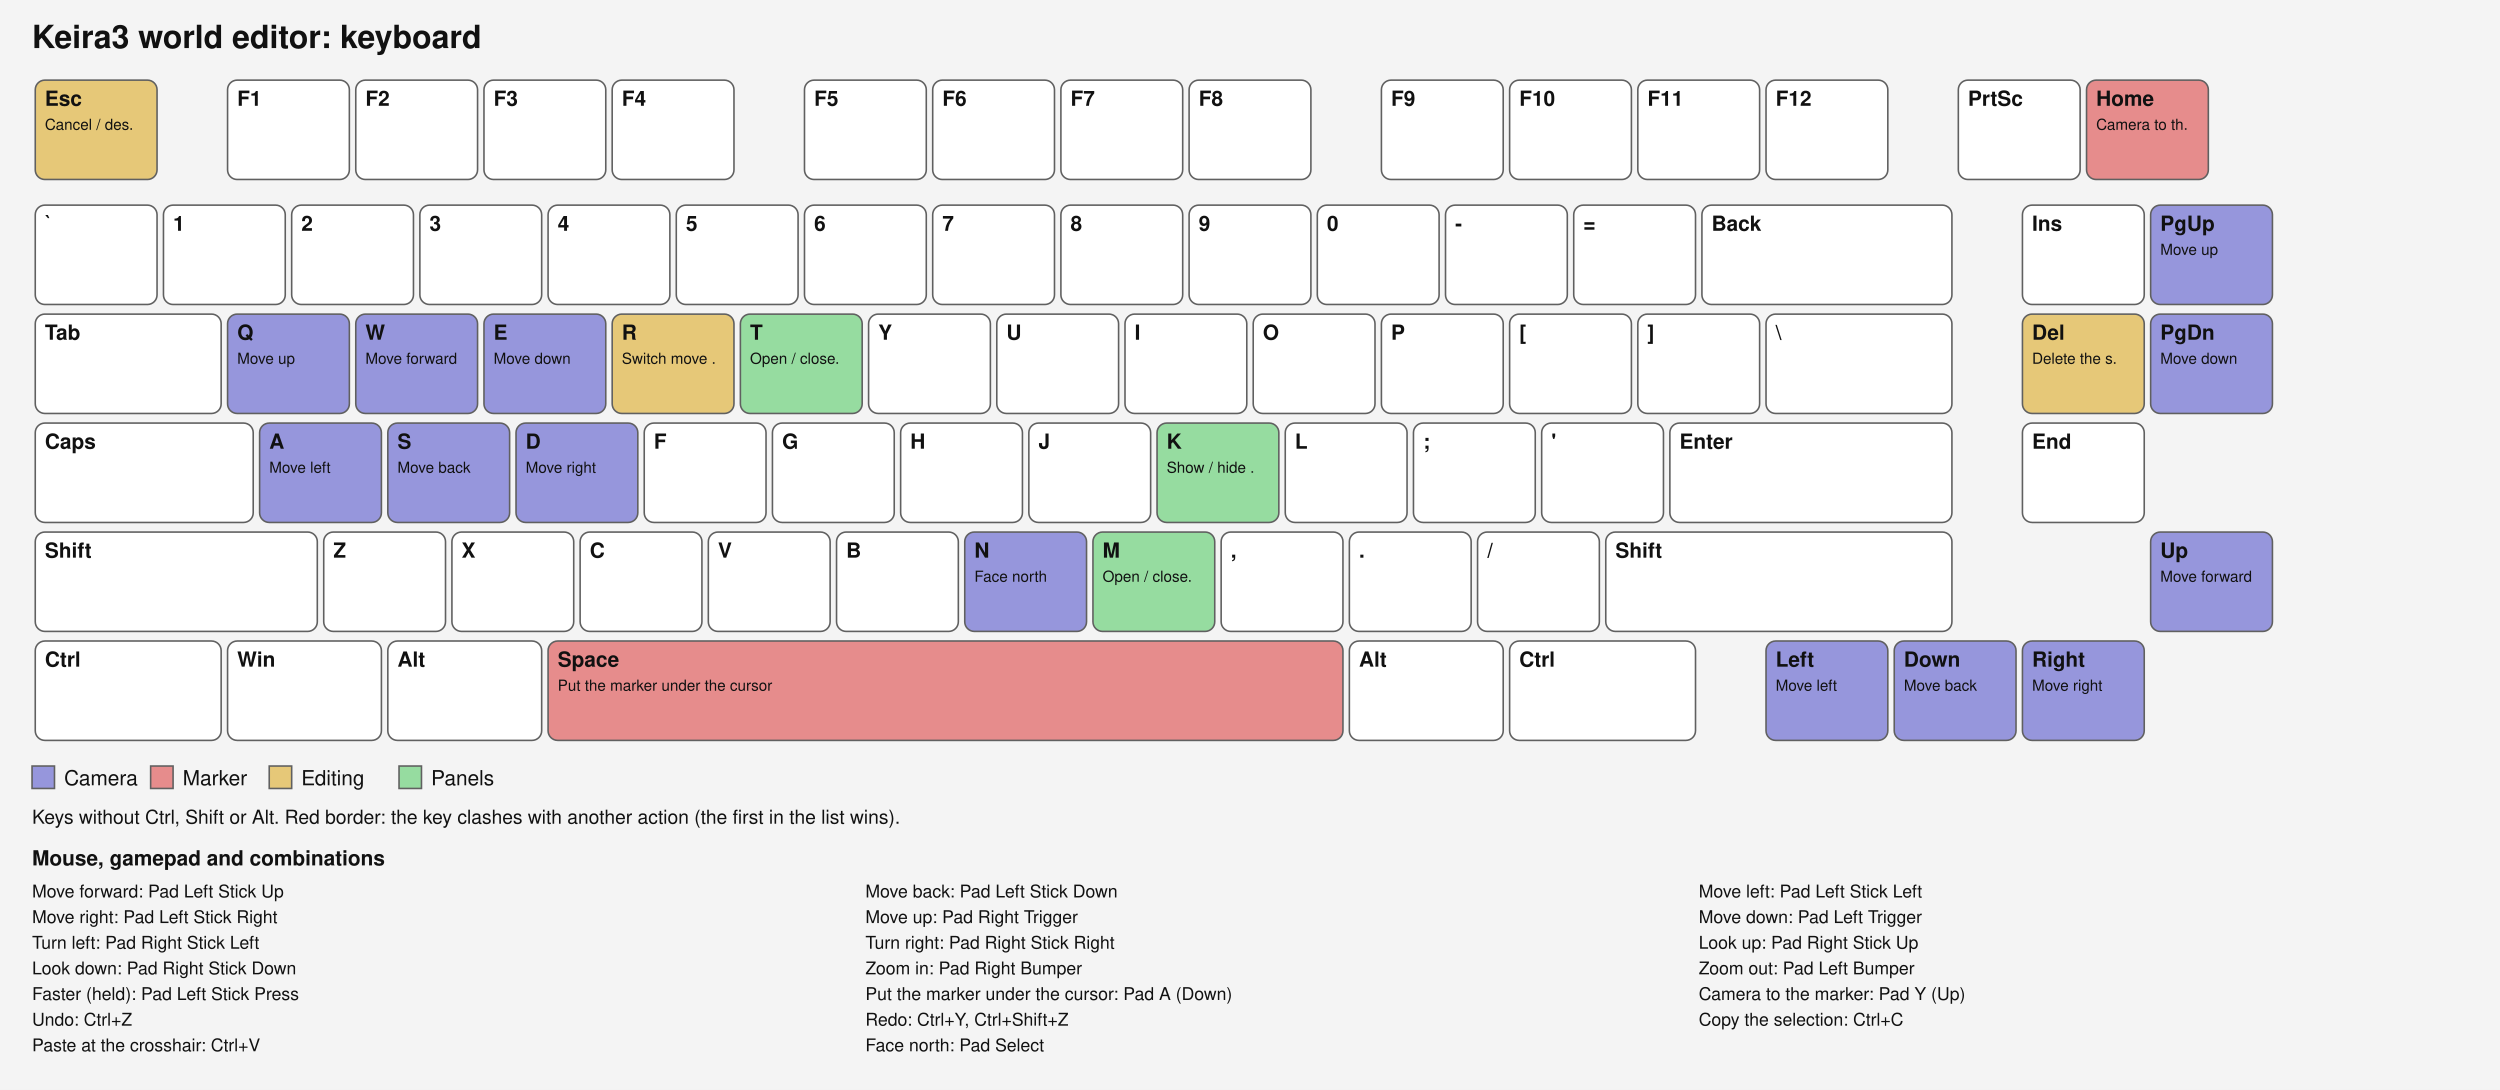
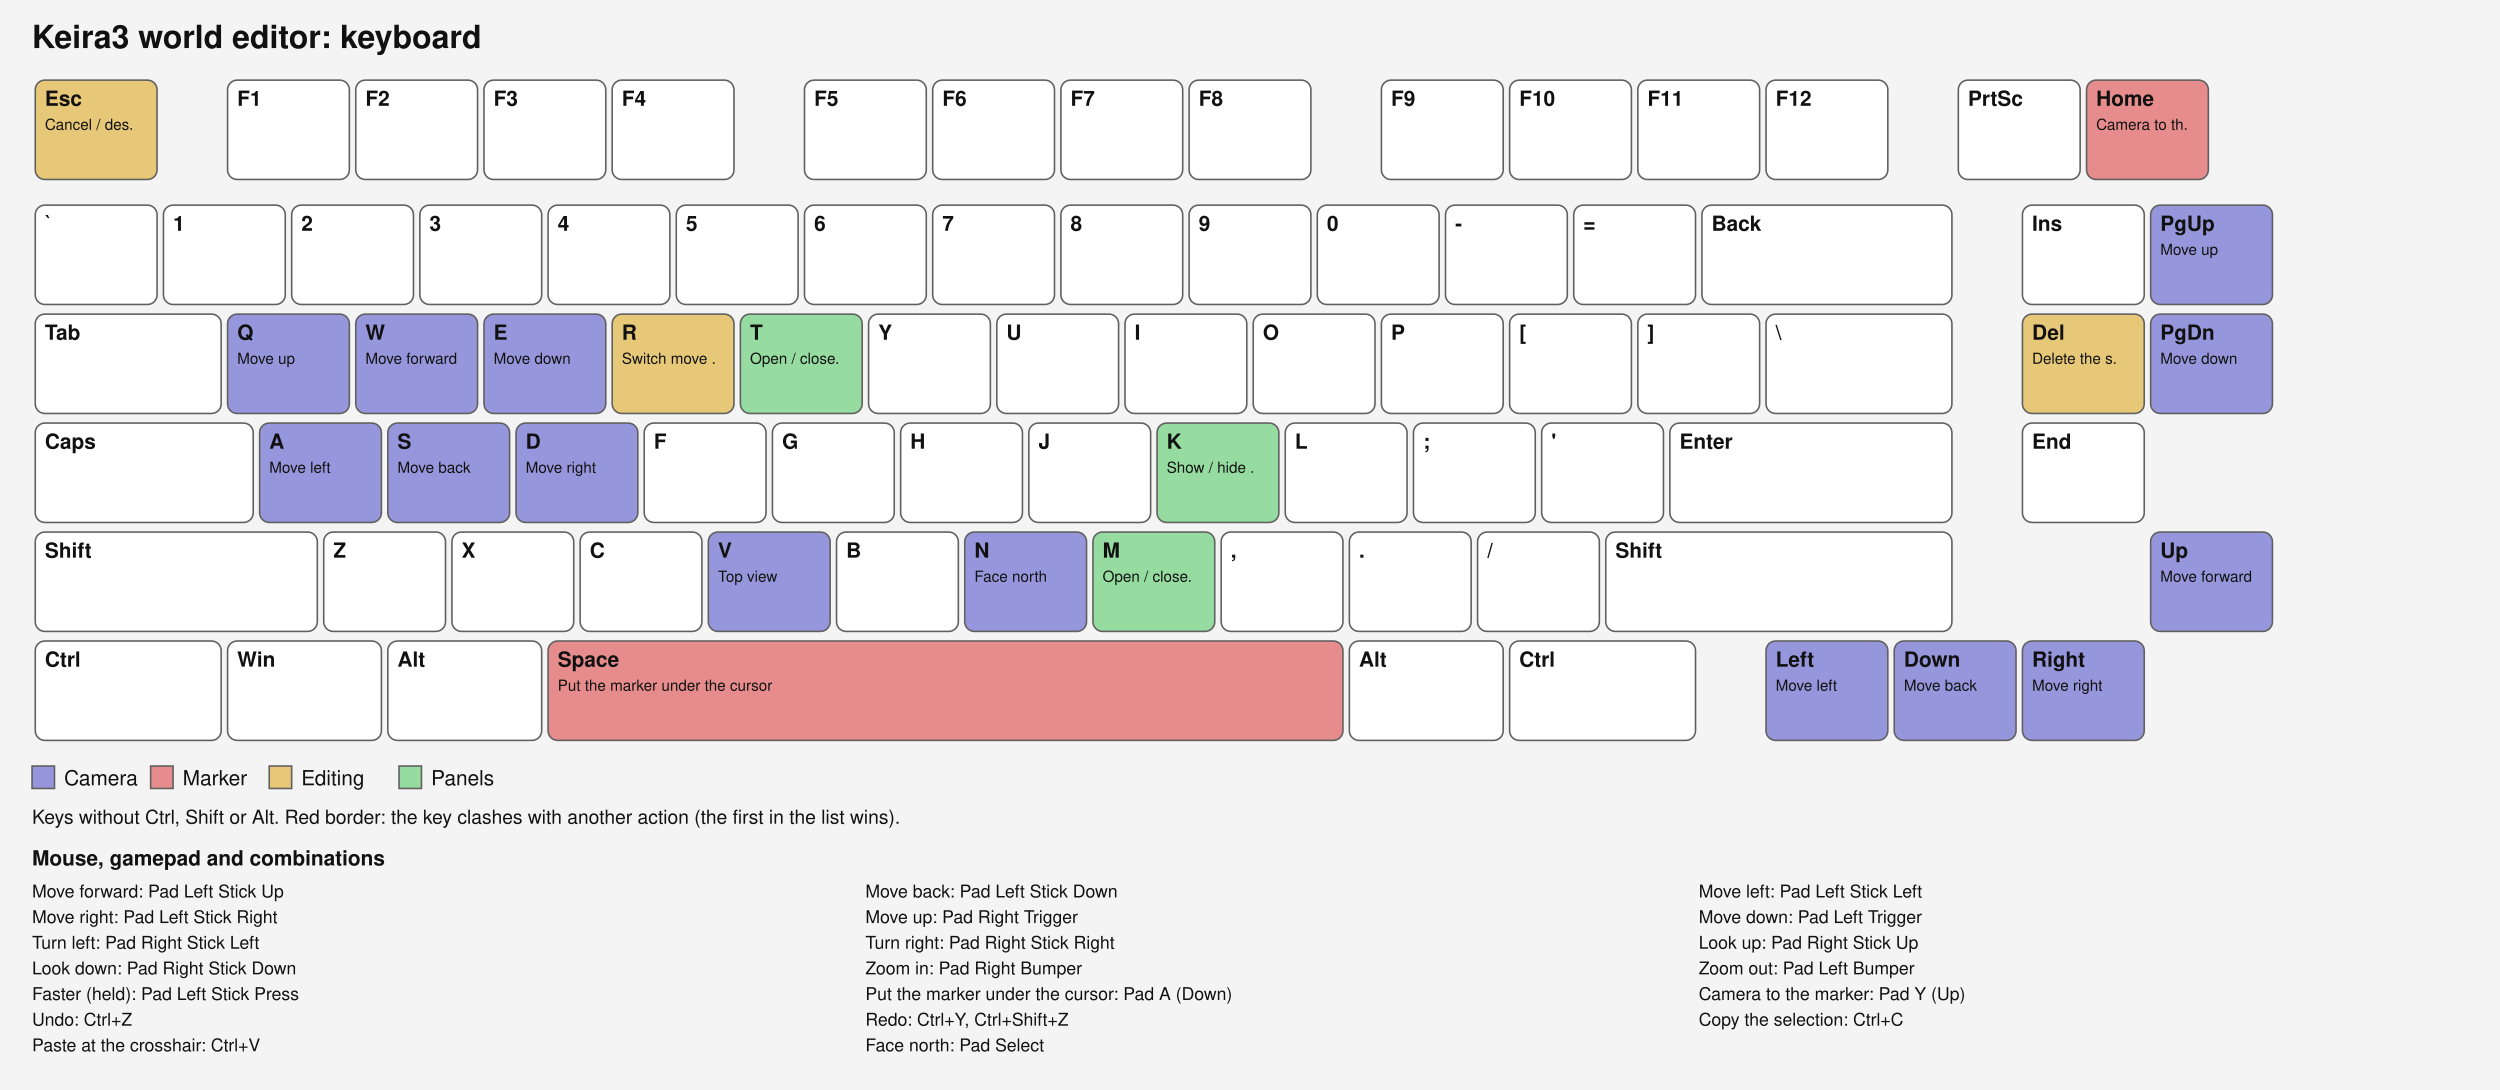
<svg xmlns="http://www.w3.org/2000/svg" width="1560" height="680" viewBox="0 0 1560 680" font-family="Segoe UI, Helvetica, Arial, sans-serif" fill="#111111">
  <rect width="100%" height="100%" fill="#f4f4f4" />
  <text x="20" y="30" font-size="20" font-weight="bold">Keira3 world editor: keyboard</text>
  <rect x="22" y="50" width="76" height="62" rx="6" fill="#e6c878" stroke="#606060" stroke-width="1" />
  <text x="28" y="66" font-size="13" font-weight="bold">Esc</text>
  <text x="28" y="81" font-size="9.5">Cancel / des.</text>
  <rect x="142" y="50" width="76" height="62" rx="6" fill="#ffffff" stroke="#606060" stroke-width="1" />
  <text x="148" y="66" font-size="13" font-weight="bold">F1</text>
  <rect x="222" y="50" width="76" height="62" rx="6" fill="#ffffff" stroke="#606060" stroke-width="1" />
  <text x="228" y="66" font-size="13" font-weight="bold">F2</text>
  <rect x="302" y="50" width="76" height="62" rx="6" fill="#ffffff" stroke="#606060" stroke-width="1" />
  <text x="308" y="66" font-size="13" font-weight="bold">F3</text>
  <rect x="382" y="50" width="76" height="62" rx="6" fill="#ffffff" stroke="#606060" stroke-width="1" />
  <text x="388" y="66" font-size="13" font-weight="bold">F4</text>
  <rect x="502" y="50" width="76" height="62" rx="6" fill="#ffffff" stroke="#606060" stroke-width="1" />
  <text x="508" y="66" font-size="13" font-weight="bold">F5</text>
  <rect x="582" y="50" width="76" height="62" rx="6" fill="#ffffff" stroke="#606060" stroke-width="1" />
  <text x="588" y="66" font-size="13" font-weight="bold">F6</text>
  <rect x="662" y="50" width="76" height="62" rx="6" fill="#ffffff" stroke="#606060" stroke-width="1" />
  <text x="668" y="66" font-size="13" font-weight="bold">F7</text>
  <rect x="742" y="50" width="76" height="62" rx="6" fill="#ffffff" stroke="#606060" stroke-width="1" />
  <text x="748" y="66" font-size="13" font-weight="bold">F8</text>
  <rect x="862" y="50" width="76" height="62" rx="6" fill="#ffffff" stroke="#606060" stroke-width="1" />
  <text x="868" y="66" font-size="13" font-weight="bold">F9</text>
  <rect x="942" y="50" width="76" height="62" rx="6" fill="#ffffff" stroke="#606060" stroke-width="1" />
  <text x="948" y="66" font-size="13" font-weight="bold">F10</text>
  <rect x="1022" y="50" width="76" height="62" rx="6" fill="#ffffff" stroke="#606060" stroke-width="1" />
  <text x="1028" y="66" font-size="13" font-weight="bold">F11</text>
  <rect x="1102" y="50" width="76" height="62" rx="6" fill="#ffffff" stroke="#606060" stroke-width="1" />
  <text x="1108" y="66" font-size="13" font-weight="bold">F12</text>
  <rect x="1222" y="50" width="76" height="62" rx="6" fill="#ffffff" stroke="#606060" stroke-width="1" />
  <text x="1228" y="66" font-size="13" font-weight="bold">PrtSc</text>
  <rect x="1302" y="50" width="76" height="62" rx="6" fill="#e68c8c" stroke="#606060" stroke-width="1" />
  <text x="1308" y="66" font-size="13" font-weight="bold">Home</text>
  <text x="1308" y="81" font-size="9.5">Camera to th.</text>
  <rect x="22" y="128" width="76" height="62" rx="6" fill="#ffffff" stroke="#606060" stroke-width="1" />
  <text x="28" y="144" font-size="13" font-weight="bold">`</text>
  <rect x="102" y="128" width="76" height="62" rx="6" fill="#ffffff" stroke="#606060" stroke-width="1" />
  <text x="108" y="144" font-size="13" font-weight="bold">1</text>
  <rect x="182" y="128" width="76" height="62" rx="6" fill="#ffffff" stroke="#606060" stroke-width="1" />
  <text x="188" y="144" font-size="13" font-weight="bold">2</text>
  <rect x="262" y="128" width="76" height="62" rx="6" fill="#ffffff" stroke="#606060" stroke-width="1" />
  <text x="268" y="144" font-size="13" font-weight="bold">3</text>
  <rect x="342" y="128" width="76" height="62" rx="6" fill="#ffffff" stroke="#606060" stroke-width="1" />
  <text x="348" y="144" font-size="13" font-weight="bold">4</text>
  <rect x="422" y="128" width="76" height="62" rx="6" fill="#ffffff" stroke="#606060" stroke-width="1" />
  <text x="428" y="144" font-size="13" font-weight="bold">5</text>
  <rect x="502" y="128" width="76" height="62" rx="6" fill="#ffffff" stroke="#606060" stroke-width="1" />
  <text x="508" y="144" font-size="13" font-weight="bold">6</text>
  <rect x="582" y="128" width="76" height="62" rx="6" fill="#ffffff" stroke="#606060" stroke-width="1" />
  <text x="588" y="144" font-size="13" font-weight="bold">7</text>
  <rect x="662" y="128" width="76" height="62" rx="6" fill="#ffffff" stroke="#606060" stroke-width="1" />
  <text x="668" y="144" font-size="13" font-weight="bold">8</text>
  <rect x="742" y="128" width="76" height="62" rx="6" fill="#ffffff" stroke="#606060" stroke-width="1" />
  <text x="748" y="144" font-size="13" font-weight="bold">9</text>
  <rect x="822" y="128" width="76" height="62" rx="6" fill="#ffffff" stroke="#606060" stroke-width="1" />
  <text x="828" y="144" font-size="13" font-weight="bold">0</text>
  <rect x="902" y="128" width="76" height="62" rx="6" fill="#ffffff" stroke="#606060" stroke-width="1" />
  <text x="908" y="144" font-size="13" font-weight="bold">-</text>
  <rect x="982" y="128" width="76" height="62" rx="6" fill="#ffffff" stroke="#606060" stroke-width="1" />
  <text x="988" y="144" font-size="13" font-weight="bold">=</text>
  <rect x="1062" y="128" width="156" height="62" rx="6" fill="#ffffff" stroke="#606060" stroke-width="1" />
  <text x="1068" y="144" font-size="13" font-weight="bold">Back</text>
  <rect x="1262" y="128" width="76" height="62" rx="6" fill="#ffffff" stroke="#606060" stroke-width="1" />
  <text x="1268" y="144" font-size="13" font-weight="bold">Ins</text>
  <rect x="1342" y="128" width="76" height="62" rx="6" fill="#9696dc" stroke="#606060" stroke-width="1" />
  <text x="1348" y="144" font-size="13" font-weight="bold">PgUp</text>
  <text x="1348" y="159" font-size="9.5">Move up</text>
  <rect x="22" y="196" width="116" height="62" rx="6" fill="#ffffff" stroke="#606060" stroke-width="1" />
  <text x="28" y="212" font-size="13" font-weight="bold">Tab</text>
  <rect x="142" y="196" width="76" height="62" rx="6" fill="#9696dc" stroke="#606060" stroke-width="1" />
  <text x="148" y="212" font-size="13" font-weight="bold">Q</text>
  <text x="148" y="227" font-size="9.5">Move up</text>
  <rect x="222" y="196" width="76" height="62" rx="6" fill="#9696dc" stroke="#606060" stroke-width="1" />
  <text x="228" y="212" font-size="13" font-weight="bold">W</text>
  <text x="228" y="227" font-size="9.5">Move forward</text>
  <rect x="302" y="196" width="76" height="62" rx="6" fill="#9696dc" stroke="#606060" stroke-width="1" />
  <text x="308" y="212" font-size="13" font-weight="bold">E</text>
  <text x="308" y="227" font-size="9.5">Move down</text>
  <rect x="382" y="196" width="76" height="62" rx="6" fill="#e6c878" stroke="#606060" stroke-width="1" />
  <text x="388" y="212" font-size="13" font-weight="bold">R</text>
  <text x="388" y="227" font-size="9.5">Switch move .</text>
  <rect x="462" y="196" width="76" height="62" rx="6" fill="#96dca0" stroke="#606060" stroke-width="1" />
  <text x="468" y="212" font-size="13" font-weight="bold">T</text>
  <text x="468" y="227" font-size="9.5">Open / close.</text>
  <rect x="542" y="196" width="76" height="62" rx="6" fill="#ffffff" stroke="#606060" stroke-width="1" />
  <text x="548" y="212" font-size="13" font-weight="bold">Y</text>
  <rect x="622" y="196" width="76" height="62" rx="6" fill="#ffffff" stroke="#606060" stroke-width="1" />
  <text x="628" y="212" font-size="13" font-weight="bold">U</text>
  <rect x="702" y="196" width="76" height="62" rx="6" fill="#ffffff" stroke="#606060" stroke-width="1" />
  <text x="708" y="212" font-size="13" font-weight="bold">I</text>
  <rect x="782" y="196" width="76" height="62" rx="6" fill="#ffffff" stroke="#606060" stroke-width="1" />
  <text x="788" y="212" font-size="13" font-weight="bold">O</text>
  <rect x="862" y="196" width="76" height="62" rx="6" fill="#ffffff" stroke="#606060" stroke-width="1" />
  <text x="868" y="212" font-size="13" font-weight="bold">P</text>
  <rect x="942" y="196" width="76" height="62" rx="6" fill="#ffffff" stroke="#606060" stroke-width="1" />
  <text x="948" y="212" font-size="13" font-weight="bold">[</text>
  <rect x="1022" y="196" width="76" height="62" rx="6" fill="#ffffff" stroke="#606060" stroke-width="1" />
  <text x="1028" y="212" font-size="13" font-weight="bold">]</text>
  <rect x="1102" y="196" width="116" height="62" rx="6" fill="#ffffff" stroke="#606060" stroke-width="1" />
  <text x="1108" y="212" font-size="13" font-weight="bold">\</text>
  <rect x="1262" y="196" width="76" height="62" rx="6" fill="#e6c878" stroke="#606060" stroke-width="1" />
  <text x="1268" y="212" font-size="13" font-weight="bold">Del</text>
  <text x="1268" y="227" font-size="9.5">Delete the s.</text>
  <rect x="1342" y="196" width="76" height="62" rx="6" fill="#9696dc" stroke="#606060" stroke-width="1" />
  <text x="1348" y="212" font-size="13" font-weight="bold">PgDn</text>
  <text x="1348" y="227" font-size="9.5">Move down</text>
  <rect x="22" y="264" width="136" height="62" rx="6" fill="#ffffff" stroke="#606060" stroke-width="1" />
  <text x="28" y="280" font-size="13" font-weight="bold">Caps</text>
  <rect x="162" y="264" width="76" height="62" rx="6" fill="#9696dc" stroke="#606060" stroke-width="1" />
  <text x="168" y="280" font-size="13" font-weight="bold">A</text>
  <text x="168" y="295" font-size="9.5">Move left</text>
  <rect x="242" y="264" width="76" height="62" rx="6" fill="#9696dc" stroke="#606060" stroke-width="1" />
  <text x="248" y="280" font-size="13" font-weight="bold">S</text>
  <text x="248" y="295" font-size="9.5">Move back</text>
  <rect x="322" y="264" width="76" height="62" rx="6" fill="#9696dc" stroke="#606060" stroke-width="1" />
  <text x="328" y="280" font-size="13" font-weight="bold">D</text>
  <text x="328" y="295" font-size="9.5">Move right</text>
  <rect x="402" y="264" width="76" height="62" rx="6" fill="#ffffff" stroke="#606060" stroke-width="1" />
  <text x="408" y="280" font-size="13" font-weight="bold">F</text>
  <rect x="482" y="264" width="76" height="62" rx="6" fill="#ffffff" stroke="#606060" stroke-width="1" />
  <text x="488" y="280" font-size="13" font-weight="bold">G</text>
  <rect x="562" y="264" width="76" height="62" rx="6" fill="#ffffff" stroke="#606060" stroke-width="1" />
  <text x="568" y="280" font-size="13" font-weight="bold">H</text>
  <rect x="642" y="264" width="76" height="62" rx="6" fill="#ffffff" stroke="#606060" stroke-width="1" />
  <text x="648" y="280" font-size="13" font-weight="bold">J</text>
  <rect x="722" y="264" width="76" height="62" rx="6" fill="#96dca0" stroke="#606060" stroke-width="1" />
  <text x="728" y="280" font-size="13" font-weight="bold">K</text>
  <text x="728" y="295" font-size="9.5">Show / hide .</text>
  <rect x="802" y="264" width="76" height="62" rx="6" fill="#ffffff" stroke="#606060" stroke-width="1" />
  <text x="808" y="280" font-size="13" font-weight="bold">L</text>
  <rect x="882" y="264" width="76" height="62" rx="6" fill="#ffffff" stroke="#606060" stroke-width="1" />
  <text x="888" y="280" font-size="13" font-weight="bold">;</text>
  <rect x="962" y="264" width="76" height="62" rx="6" fill="#ffffff" stroke="#606060" stroke-width="1" />
  <text x="968" y="280" font-size="13" font-weight="bold">'</text>
  <rect x="1042" y="264" width="176" height="62" rx="6" fill="#ffffff" stroke="#606060" stroke-width="1" />
  <text x="1048" y="280" font-size="13" font-weight="bold">Enter</text>
  <rect x="1262" y="264" width="76" height="62" rx="6" fill="#ffffff" stroke="#606060" stroke-width="1" />
  <text x="1268" y="280" font-size="13" font-weight="bold">End</text>
  <rect x="22" y="332" width="176" height="62" rx="6" fill="#ffffff" stroke="#606060" stroke-width="1" />
  <text x="28" y="348" font-size="13" font-weight="bold">Shift</text>
  <rect x="202" y="332" width="76" height="62" rx="6" fill="#ffffff" stroke="#606060" stroke-width="1" />
  <text x="208" y="348" font-size="13" font-weight="bold">Z</text>
  <rect x="282" y="332" width="76" height="62" rx="6" fill="#ffffff" stroke="#606060" stroke-width="1" />
  <text x="288" y="348" font-size="13" font-weight="bold">X</text>
  <rect x="362" y="332" width="76" height="62" rx="6" fill="#ffffff" stroke="#606060" stroke-width="1" />
  <text x="368" y="348" font-size="13" font-weight="bold">C</text>
-   <rect x="442" y="332" width="76" height="62" rx="6" fill="#ffffff" stroke="#606060" stroke-width="1" />
+   <rect x="442" y="332" width="76" height="62" rx="6" fill="#9696dc" stroke="#606060" stroke-width="1" />
  <text x="448" y="348" font-size="13" font-weight="bold">V</text>
+   <text x="448" y="363" font-size="9.5">Top view</text>
  <rect x="522" y="332" width="76" height="62" rx="6" fill="#ffffff" stroke="#606060" stroke-width="1" />
  <text x="528" y="348" font-size="13" font-weight="bold">B</text>
  <rect x="602" y="332" width="76" height="62" rx="6" fill="#9696dc" stroke="#606060" stroke-width="1" />
  <text x="608" y="348" font-size="13" font-weight="bold">N</text>
  <text x="608" y="363" font-size="9.5">Face north</text>
  <rect x="682" y="332" width="76" height="62" rx="6" fill="#96dca0" stroke="#606060" stroke-width="1" />
  <text x="688" y="348" font-size="13" font-weight="bold">M</text>
  <text x="688" y="363" font-size="9.5">Open / close.</text>
  <rect x="762" y="332" width="76" height="62" rx="6" fill="#ffffff" stroke="#606060" stroke-width="1" />
  <text x="768" y="348" font-size="13" font-weight="bold">,</text>
  <rect x="842" y="332" width="76" height="62" rx="6" fill="#ffffff" stroke="#606060" stroke-width="1" />
  <text x="848" y="348" font-size="13" font-weight="bold">.</text>
  <rect x="922" y="332" width="76" height="62" rx="6" fill="#ffffff" stroke="#606060" stroke-width="1" />
  <text x="928" y="348" font-size="13" font-weight="bold">/</text>
  <rect x="1002" y="332" width="216" height="62" rx="6" fill="#ffffff" stroke="#606060" stroke-width="1" />
  <text x="1008" y="348" font-size="13" font-weight="bold">Shift</text>
  <rect x="1342" y="332" width="76" height="62" rx="6" fill="#9696dc" stroke="#606060" stroke-width="1" />
  <text x="1348" y="348" font-size="13" font-weight="bold">Up</text>
  <text x="1348" y="363" font-size="9.5">Move forward</text>
  <rect x="22" y="400" width="116" height="62" rx="6" fill="#ffffff" stroke="#606060" stroke-width="1" />
  <text x="28" y="416" font-size="13" font-weight="bold">Ctrl</text>
  <rect x="142" y="400" width="96" height="62" rx="6" fill="#ffffff" stroke="#606060" stroke-width="1" />
  <text x="148" y="416" font-size="13" font-weight="bold">Win</text>
  <rect x="242" y="400" width="96" height="62" rx="6" fill="#ffffff" stroke="#606060" stroke-width="1" />
  <text x="248" y="416" font-size="13" font-weight="bold">Alt</text>
  <rect x="342" y="400" width="496" height="62" rx="6" fill="#e68c8c" stroke="#606060" stroke-width="1" />
  <text x="348" y="416" font-size="13" font-weight="bold">Space</text>
  <text x="348" y="431" font-size="9.5">Put the marker under the cursor</text>
  <rect x="842" y="400" width="96" height="62" rx="6" fill="#ffffff" stroke="#606060" stroke-width="1" />
  <text x="848" y="416" font-size="13" font-weight="bold">Alt</text>
  <rect x="942" y="400" width="116" height="62" rx="6" fill="#ffffff" stroke="#606060" stroke-width="1" />
  <text x="948" y="416" font-size="13" font-weight="bold">Ctrl</text>
  <rect x="1102" y="400" width="76" height="62" rx="6" fill="#9696dc" stroke="#606060" stroke-width="1" />
  <text x="1108" y="416" font-size="13" font-weight="bold">Left</text>
  <text x="1108" y="431" font-size="9.5">Move left</text>
  <rect x="1182" y="400" width="76" height="62" rx="6" fill="#9696dc" stroke="#606060" stroke-width="1" />
  <text x="1188" y="416" font-size="13" font-weight="bold">Down</text>
  <text x="1188" y="431" font-size="9.5">Move back</text>
  <rect x="1262" y="400" width="76" height="62" rx="6" fill="#9696dc" stroke="#606060" stroke-width="1" />
  <text x="1268" y="416" font-size="13" font-weight="bold">Right</text>
  <text x="1268" y="431" font-size="9.5">Move right</text>
  <rect x="20" y="478" width="14" height="14" fill="#9696dc" stroke="#606060" />
  <text x="40" y="490" font-size="13">Camera</text>
  <rect x="94" y="478" width="14" height="14" fill="#e68c8c" stroke="#606060" />
  <text x="114" y="490" font-size="13">Marker</text>
  <rect x="168" y="478" width="14" height="14" fill="#e6c878" stroke="#606060" />
  <text x="188" y="490" font-size="13">Editing</text>
  <rect x="249" y="478" width="14" height="14" fill="#96dca0" stroke="#606060" />
  <text x="269" y="490" font-size="13">Panels</text>
  <text x="20" y="514" font-size="12">Keys without Ctrl, Shift or Alt. Red border: the key clashes with another action (the first in the list wins).</text>
  <text x="20" y="540" font-size="13" font-weight="bold">Mouse, gamepad and combinations</text>
  <text x="20" y="560" font-size="11">Move forward: Pad Left Stick Up</text>
  <text x="540" y="560" font-size="11">Move back: Pad Left Stick Down</text>
  <text x="1060" y="560" font-size="11">Move left: Pad Left Stick Left</text>
  <text x="20" y="576" font-size="11">Move right: Pad Left Stick Right</text>
  <text x="540" y="576" font-size="11">Move up: Pad Right Trigger</text>
  <text x="1060" y="576" font-size="11">Move down: Pad Left Trigger</text>
  <text x="20" y="592" font-size="11">Turn left: Pad Right Stick Left</text>
  <text x="540" y="592" font-size="11">Turn right: Pad Right Stick Right</text>
  <text x="1060" y="592" font-size="11">Look up: Pad Right Stick Up</text>
  <text x="20" y="608" font-size="11">Look down: Pad Right Stick Down</text>
  <text x="540" y="608" font-size="11">Zoom in: Pad Right Bumper</text>
  <text x="1060" y="608" font-size="11">Zoom out: Pad Left Bumper</text>
  <text x="20" y="624" font-size="11">Faster (held): Pad Left Stick Press</text>
  <text x="540" y="624" font-size="11">Put the marker under the cursor: Pad A (Down)</text>
  <text x="1060" y="624" font-size="11">Camera to the marker: Pad Y (Up)</text>
  <text x="20" y="640" font-size="11">Undo: Ctrl+Z</text>
  <text x="540" y="640" font-size="11">Redo: Ctrl+Y, Ctrl+Shift+Z</text>
  <text x="1060" y="640" font-size="11">Copy the selection: Ctrl+C</text>
  <text x="20" y="656" font-size="11">Paste at the crosshair: Ctrl+V</text>
  <text x="540" y="656" font-size="11">Face north: Pad Select</text>
</svg>
